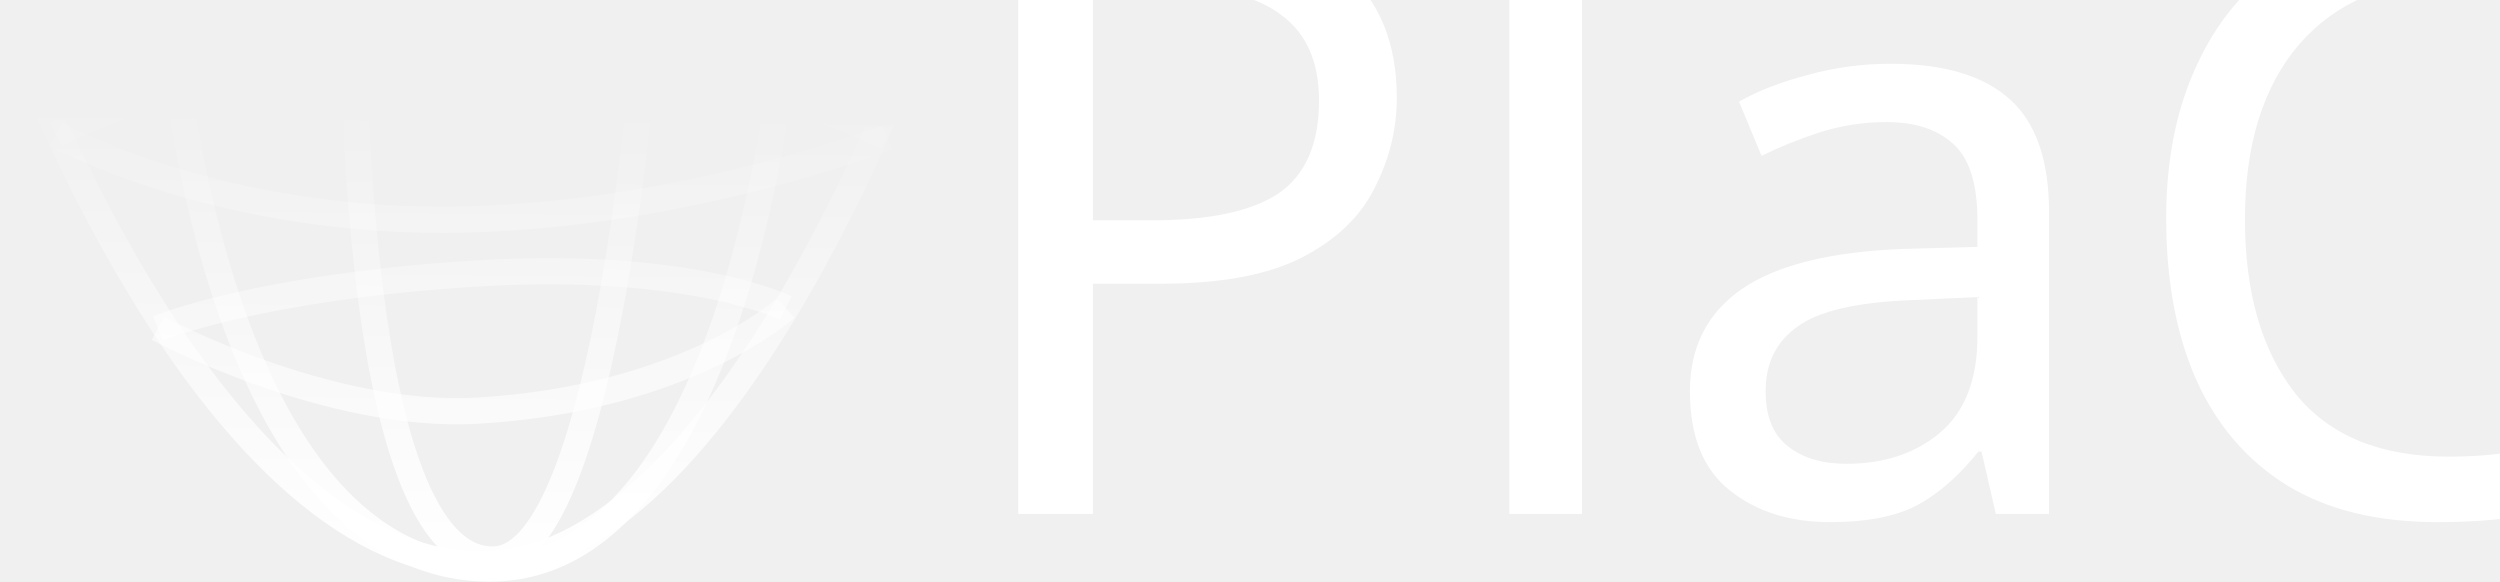
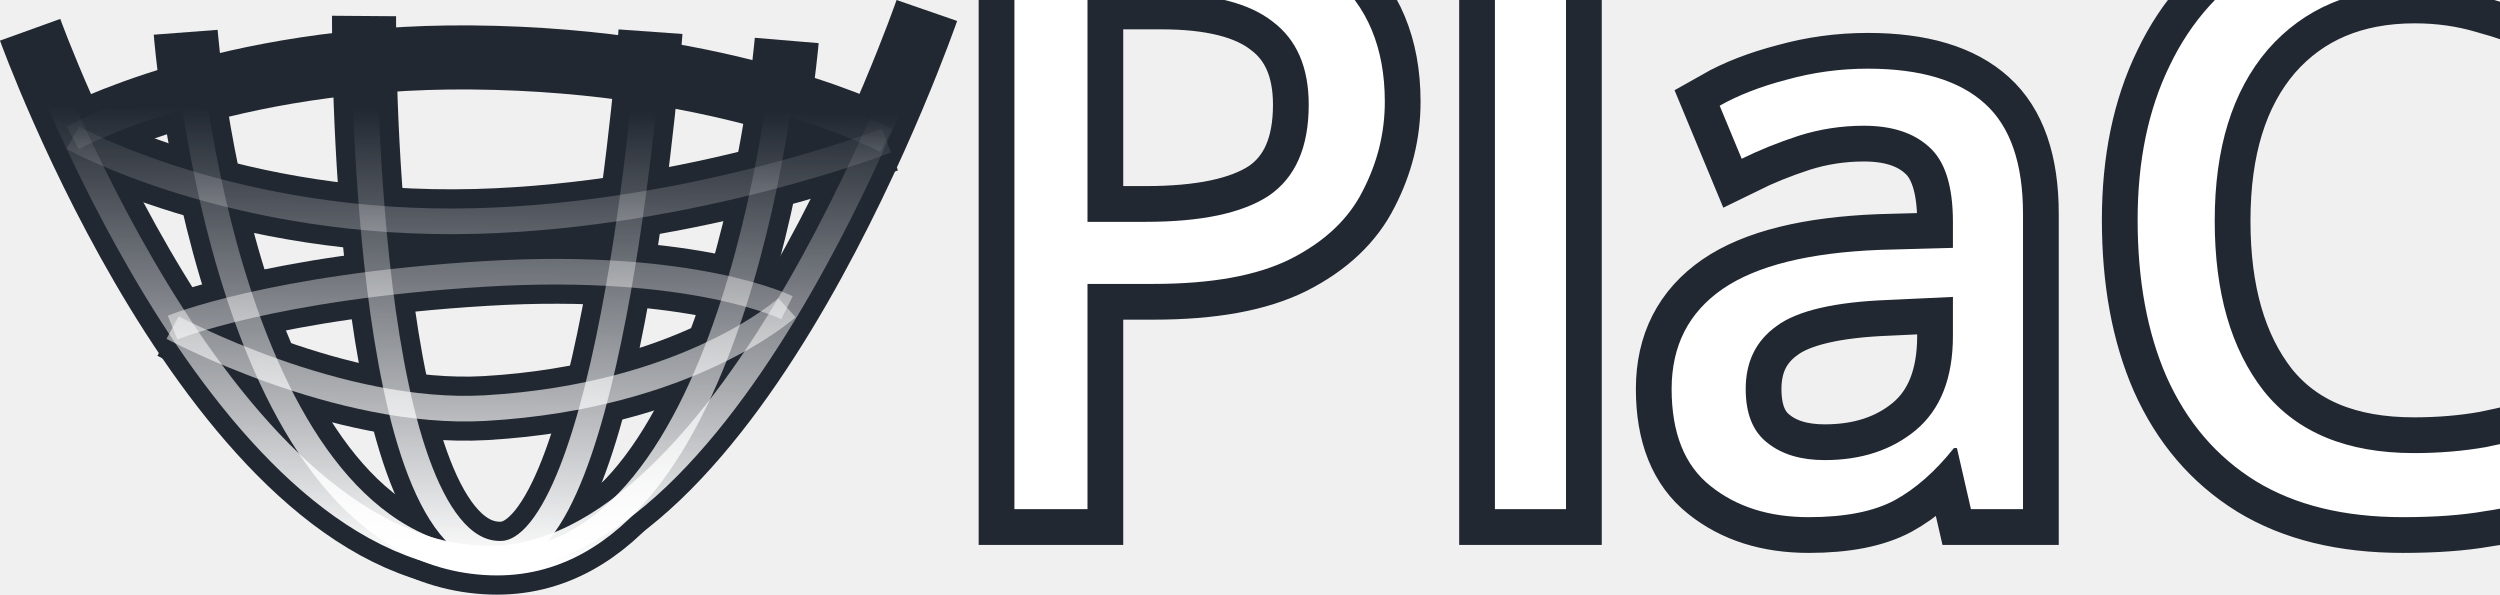
- <svg xmlns="http://www.w3.org/2000/svg" xmlns:xlink="http://www.w3.org/1999/xlink" width="38.18mm" height="8.883mm" viewBox="0 0 38.18 8.883" version="1.1" id="svg5">
+ <svg xmlns="http://www.w3.org/2000/svg" xmlns:xlink="http://www.w3.org/1999/xlink" width="39.02mm" height="9.281mm" viewBox="0 0 39.02 9.281" version="1.1" id="svg5">
  <defs id="defs2">
    <linearGradient id="linearGradient18179">
      <stop style="stop-color:#ffffff;stop-opacity:1;" offset="0" id="stop18175" />
      <stop style="stop-color:#ffffff;stop-opacity:0;" offset="1" id="stop18177" />
    </linearGradient>
    <linearGradient id="linearGradient14203">
      <stop style="stop-color:#ffffff;stop-opacity:1" offset="0" id="stop14199" />
      <stop style="stop-color:#909090;stop-opacity:0.439" offset="1" id="stop14201" />
    </linearGradient>
    <linearGradient xlink:href="#linearGradient14203" id="linearGradient14868" x1="19.369" y1="26.395" x2="46.007" y2="19.344" gradientUnits="userSpaceOnUse" gradientTransform="translate(-0.5291667)" />
    <linearGradient xlink:href="#linearGradient18179" id="linearGradient18181" x1="11.804" y1="27.196" x2="11.865" y2="20.137" gradientUnits="userSpaceOnUse" />
+     <linearGradient xlink:href="#linearGradient18179" id="linearGradient3555" gradientUnits="userSpaceOnUse" x1="11.804" y1="27.196" x2="11.865" y2="20.137" />
+     <linearGradient xlink:href="#linearGradient18179" id="linearGradient3557" gradientUnits="userSpaceOnUse" x1="11.804" y1="27.196" x2="11.865" y2="20.137" />
+     <linearGradient xlink:href="#linearGradient18179" id="linearGradient3559" gradientUnits="userSpaceOnUse" x1="11.804" y1="27.196" x2="11.865" y2="20.137" />
+     <linearGradient xlink:href="#linearGradient18179" id="linearGradient3561" gradientUnits="userSpaceOnUse" x1="11.804" y1="27.196" x2="11.865" y2="20.137" />
+     <linearGradient xlink:href="#linearGradient18179" id="linearGradient3563" gradientUnits="userSpaceOnUse" x1="11.804" y1="27.196" x2="11.865" y2="20.137" />
+     <linearGradient xlink:href="#linearGradient18179" id="linearGradient3565" gradientUnits="userSpaceOnUse" x1="11.804" y1="27.196" x2="11.865" y2="20.137" />
+     <linearGradient xlink:href="#linearGradient18179" id="linearGradient3567" gradientUnits="userSpaceOnUse" x1="11.804" y1="27.196" x2="11.865" y2="20.137" />
  </defs>
-   <g id="layer1" transform="translate(-4.297025,-18.51453)">
-     <text xml:space="preserve" style="font-style:normal;font-weight:normal;font-size:12.629px;line-height:1.25;font-family:sans-serif;fill:#ffffff;fill-opacity:1;stroke:none;stroke-width:0.316" x="18.627" y="26.362" id="text1646">
-       <tspan id="tspan1644" style="font-style:normal;font-variant:normal;font-weight:normal;font-stretch:normal;font-family:Dhurjati;-inkscape-font-specification:Dhurjati;fill:#ffffff;fill-opacity:1;stroke-width:0.316" x="18.627" y="26.362">PlaCo</tspan>
+   <g id="layer1" transform="translate(-4.01477,-18.41645)">
+     <g id="g18137-0" style="stroke:#222832;stroke-width:1;stroke-miterlimit:4;stroke-dasharray:none;stroke-opacity:1">
+       <path style="fill:none;stroke:#222832;stroke-width:1;stroke-linecap:butt;stroke-linejoin:miter;stroke-miterlimit:4;stroke-dasharray:none;stroke-dashoffset:0;stroke-opacity:1" d="m 4.485,18.881 c 0,0 2.92,8.109 7.065,8.254 3.924,0.138 6.931,-8.555 6.931,-8.555" id="path10388-6" />
+       <path style="fill:none;stroke:#222832;stroke-width:1;stroke-linecap:butt;stroke-linejoin:miter;stroke-miterlimit:4;stroke-dasharray:none;stroke-dashoffset:0;stroke-opacity:1" d="m 6.913,18.92 c 0,0 0.618,8.13 4.763,8.276 3.924,0.138 4.618,-8.148 4.618,-8.148" id="path10388-9-29" />
+       <path style="fill:none;stroke:#222832;stroke-width:1;stroke-linecap:butt;stroke-linejoin:miter;stroke-miterlimit:4;stroke-dasharray:none;stroke-dashoffset:0;stroke-opacity:1" d="m 9.697,18.666 c 0,0 -0.065,8.464 2.148,8.393 1.742,-0.055 2.323,-8.148 2.323,-8.148" id="path10388-9-2-9" />
+       <path style="fill:none;stroke:#222832;stroke-width:1;stroke-linecap:butt;stroke-linejoin:miter;stroke-miterlimit:4;stroke-dasharray:none;stroke-dashoffset:0;stroke-opacity:1" d="m 6.709,23.529 c 0,0 2.582,1.39 4.883,1.257 3.183,-0.185 4.706,-1.567 4.706,-1.567" id="path10388-9-2-8-0" />
+       <path style="fill:none;stroke:#222832;stroke-width:1;stroke-linecap:butt;stroke-linejoin:miter;stroke-miterlimit:4;stroke-dasharray:none;stroke-dashoffset:0;stroke-opacity:1" d="m 6.709,23.529 c 0,0 1.545,-0.637 4.883,-0.838 3.255,-0.196 4.706,0.528 4.706,0.528" id="path10388-9-2-8-5-8" />
+       <path style="fill:none;stroke:#222832;stroke-width:1;stroke-linecap:butt;stroke-linejoin:miter;stroke-miterlimit:4;stroke-dasharray:none;stroke-dashoffset:0;stroke-opacity:1" d="m 5.15,20.566 c 0,0 2.513,1.402 6.296,1.3 3.427,-0.093 6.402,-1.256 6.402,-1.256" id="path10388-9-2-8-3-1" />
+       <path style="fill:none;stroke:#222832;stroke-width:1;stroke-linecap:butt;stroke-linejoin:miter;stroke-miterlimit:4;stroke-dasharray:none;stroke-dashoffset:0;stroke-opacity:1" d="m 5.15,20.566 c 0,0 2.377,-1.286 6.224,-1.253 4.071,0.035 6.474,1.296 6.474,1.296" id="path10388-9-2-8-3-5-3" />
+     </g>
+     <text xml:space="preserve" style="font-style:normal;font-weight:normal;font-size:12.629px;line-height:1.25;font-family:sans-serif;fill:#ffffff;fill-opacity:1;stroke:#222832;stroke-width:1.116;stroke-miterlimit:4;stroke-dasharray:none;stroke-opacity:1;paint-order:stroke markers fill" x="18.627" y="26.362" id="text1646">
+       <tspan id="tspan1644" style="font-style:normal;font-variant:normal;font-weight:normal;font-stretch:normal;font-family:Dhurjati;-inkscape-font-specification:Dhurjati;fill:#ffffff;fill-opacity:1;stroke:#222832;stroke-width:1.116;stroke-miterlimit:4;stroke-dasharray:none;stroke-opacity:1;paint-order:stroke markers fill" x="18.627" y="26.362">PlaCo</tspan>
    </text>
    <g id="g18137" style="stroke:url(#linearGradient18181)">
-       <path style="fill:none;stroke:url(#linearGradient18181);stroke-width:0.4;stroke-linecap:butt;stroke-linejoin:miter;stroke-miterlimit:4;stroke-dasharray:none;stroke-dashoffset:0;stroke-opacity:1" d="m 4.485,18.881 c 0,0 2.92,8.109 7.065,8.254 3.924,0.138 6.931,-8.555 6.931,-8.555" id="path10388" />
-       <path style="fill:none;stroke:url(#linearGradient18181);stroke-width:0.4;stroke-linecap:butt;stroke-linejoin:miter;stroke-miterlimit:4;stroke-dasharray:none;stroke-dashoffset:0;stroke-opacity:1" d="m 6.913,18.92 c 0,0 0.618,8.13 4.763,8.276 3.924,0.138 4.618,-8.148 4.618,-8.148" id="path10388-9" />
-       <path style="fill:none;stroke:url(#linearGradient18181);stroke-width:0.4;stroke-linecap:butt;stroke-linejoin:miter;stroke-miterlimit:4;stroke-dasharray:none;stroke-dashoffset:0;stroke-opacity:1" d="m 9.697,18.666 c 0,0 -0.065,8.464 2.148,8.393 1.742,-0.055 2.323,-8.148 2.323,-8.148" id="path10388-9-2" />
-       <path style="fill:none;stroke:url(#linearGradient18181);stroke-width:0.4;stroke-linecap:butt;stroke-linejoin:miter;stroke-miterlimit:4;stroke-dasharray:none;stroke-dashoffset:0;stroke-opacity:1" d="m 6.709,23.529 c 0,0 2.582,1.39 4.883,1.257 3.183,-0.185 4.706,-1.567 4.706,-1.567" id="path10388-9-2-8" />
-       <path style="fill:none;stroke:url(#linearGradient18181);stroke-width:0.4;stroke-linecap:butt;stroke-linejoin:miter;stroke-miterlimit:4;stroke-dasharray:none;stroke-dashoffset:0;stroke-opacity:1" d="m 6.709,23.529 c 0,0 1.545,-0.637 4.883,-0.838 3.255,-0.196 4.706,0.528 4.706,0.528" id="path10388-9-2-8-5" />
-       <path style="fill:none;stroke:url(#linearGradient18181);stroke-width:0.4;stroke-linecap:butt;stroke-linejoin:miter;stroke-miterlimit:4;stroke-dasharray:none;stroke-dashoffset:0;stroke-opacity:1" d="m 5.15,20.566 c 0,0 2.513,1.402 6.296,1.3 3.427,-0.093 6.402,-1.256 6.402,-1.256" id="path10388-9-2-8-3" />
-       <path style="fill:none;stroke:url(#linearGradient18181);stroke-width:0.4;stroke-linecap:butt;stroke-linejoin:miter;stroke-miterlimit:4;stroke-dasharray:none;stroke-dashoffset:0;stroke-opacity:1" d="m 5.15,20.566 c 0,0 2.377,-1.286 6.224,-1.253 4.071,0.035 6.474,1.296 6.474,1.296" id="path10388-9-2-8-3-5" />
+       <path style="fill:none;stroke:url(#linearGradient3555);stroke-width:0.4;stroke-linecap:butt;stroke-linejoin:miter;stroke-miterlimit:4;stroke-dasharray:none;stroke-dashoffset:0;stroke-opacity:1" d="m 4.485,18.881 c 0,0 2.92,8.109 7.065,8.254 3.924,0.138 6.931,-8.555 6.931,-8.555" id="path10388" />
+       <path style="fill:none;stroke:url(#linearGradient3557);stroke-width:0.4;stroke-linecap:butt;stroke-linejoin:miter;stroke-miterlimit:4;stroke-dasharray:none;stroke-dashoffset:0;stroke-opacity:1" d="m 6.913,18.92 c 0,0 0.618,8.13 4.763,8.276 3.924,0.138 4.618,-8.148 4.618,-8.148" id="path10388-9" />
+       <path style="fill:none;stroke:url(#linearGradient3559);stroke-width:0.4;stroke-linecap:butt;stroke-linejoin:miter;stroke-miterlimit:4;stroke-dasharray:none;stroke-dashoffset:0;stroke-opacity:1" d="m 9.697,18.666 c 0,0 -0.065,8.464 2.148,8.393 1.742,-0.055 2.323,-8.148 2.323,-8.148" id="path10388-9-2" />
+       <path style="fill:none;stroke:url(#linearGradient3561);stroke-width:0.4;stroke-linecap:butt;stroke-linejoin:miter;stroke-miterlimit:4;stroke-dasharray:none;stroke-dashoffset:0;stroke-opacity:1" d="m 6.709,23.529 c 0,0 2.582,1.39 4.883,1.257 3.183,-0.185 4.706,-1.567 4.706,-1.567" id="path10388-9-2-8" />
+       <path style="fill:none;stroke:url(#linearGradient3563);stroke-width:0.4;stroke-linecap:butt;stroke-linejoin:miter;stroke-miterlimit:4;stroke-dasharray:none;stroke-dashoffset:0;stroke-opacity:1" d="m 6.709,23.529 c 0,0 1.545,-0.637 4.883,-0.838 3.255,-0.196 4.706,0.528 4.706,0.528" id="path10388-9-2-8-5" />
+       <path style="fill:none;stroke:url(#linearGradient3565);stroke-width:0.4;stroke-linecap:butt;stroke-linejoin:miter;stroke-miterlimit:4;stroke-dasharray:none;stroke-dashoffset:0;stroke-opacity:1" d="m 5.15,20.566 c 0,0 2.513,1.402 6.296,1.3 3.427,-0.093 6.402,-1.256 6.402,-1.256" id="path10388-9-2-8-3" />
+       <path style="fill:none;stroke:url(#linearGradient3567);stroke-width:0.4;stroke-linecap:butt;stroke-linejoin:miter;stroke-miterlimit:4;stroke-dasharray:none;stroke-dashoffset:0;stroke-opacity:1" d="m 5.15,20.566 c 0,0 2.377,-1.286 6.224,-1.253 4.071,0.035 6.474,1.296 6.474,1.296" id="path10388-9-2-8-3-5" />
    </g>
  </g>
</svg>
